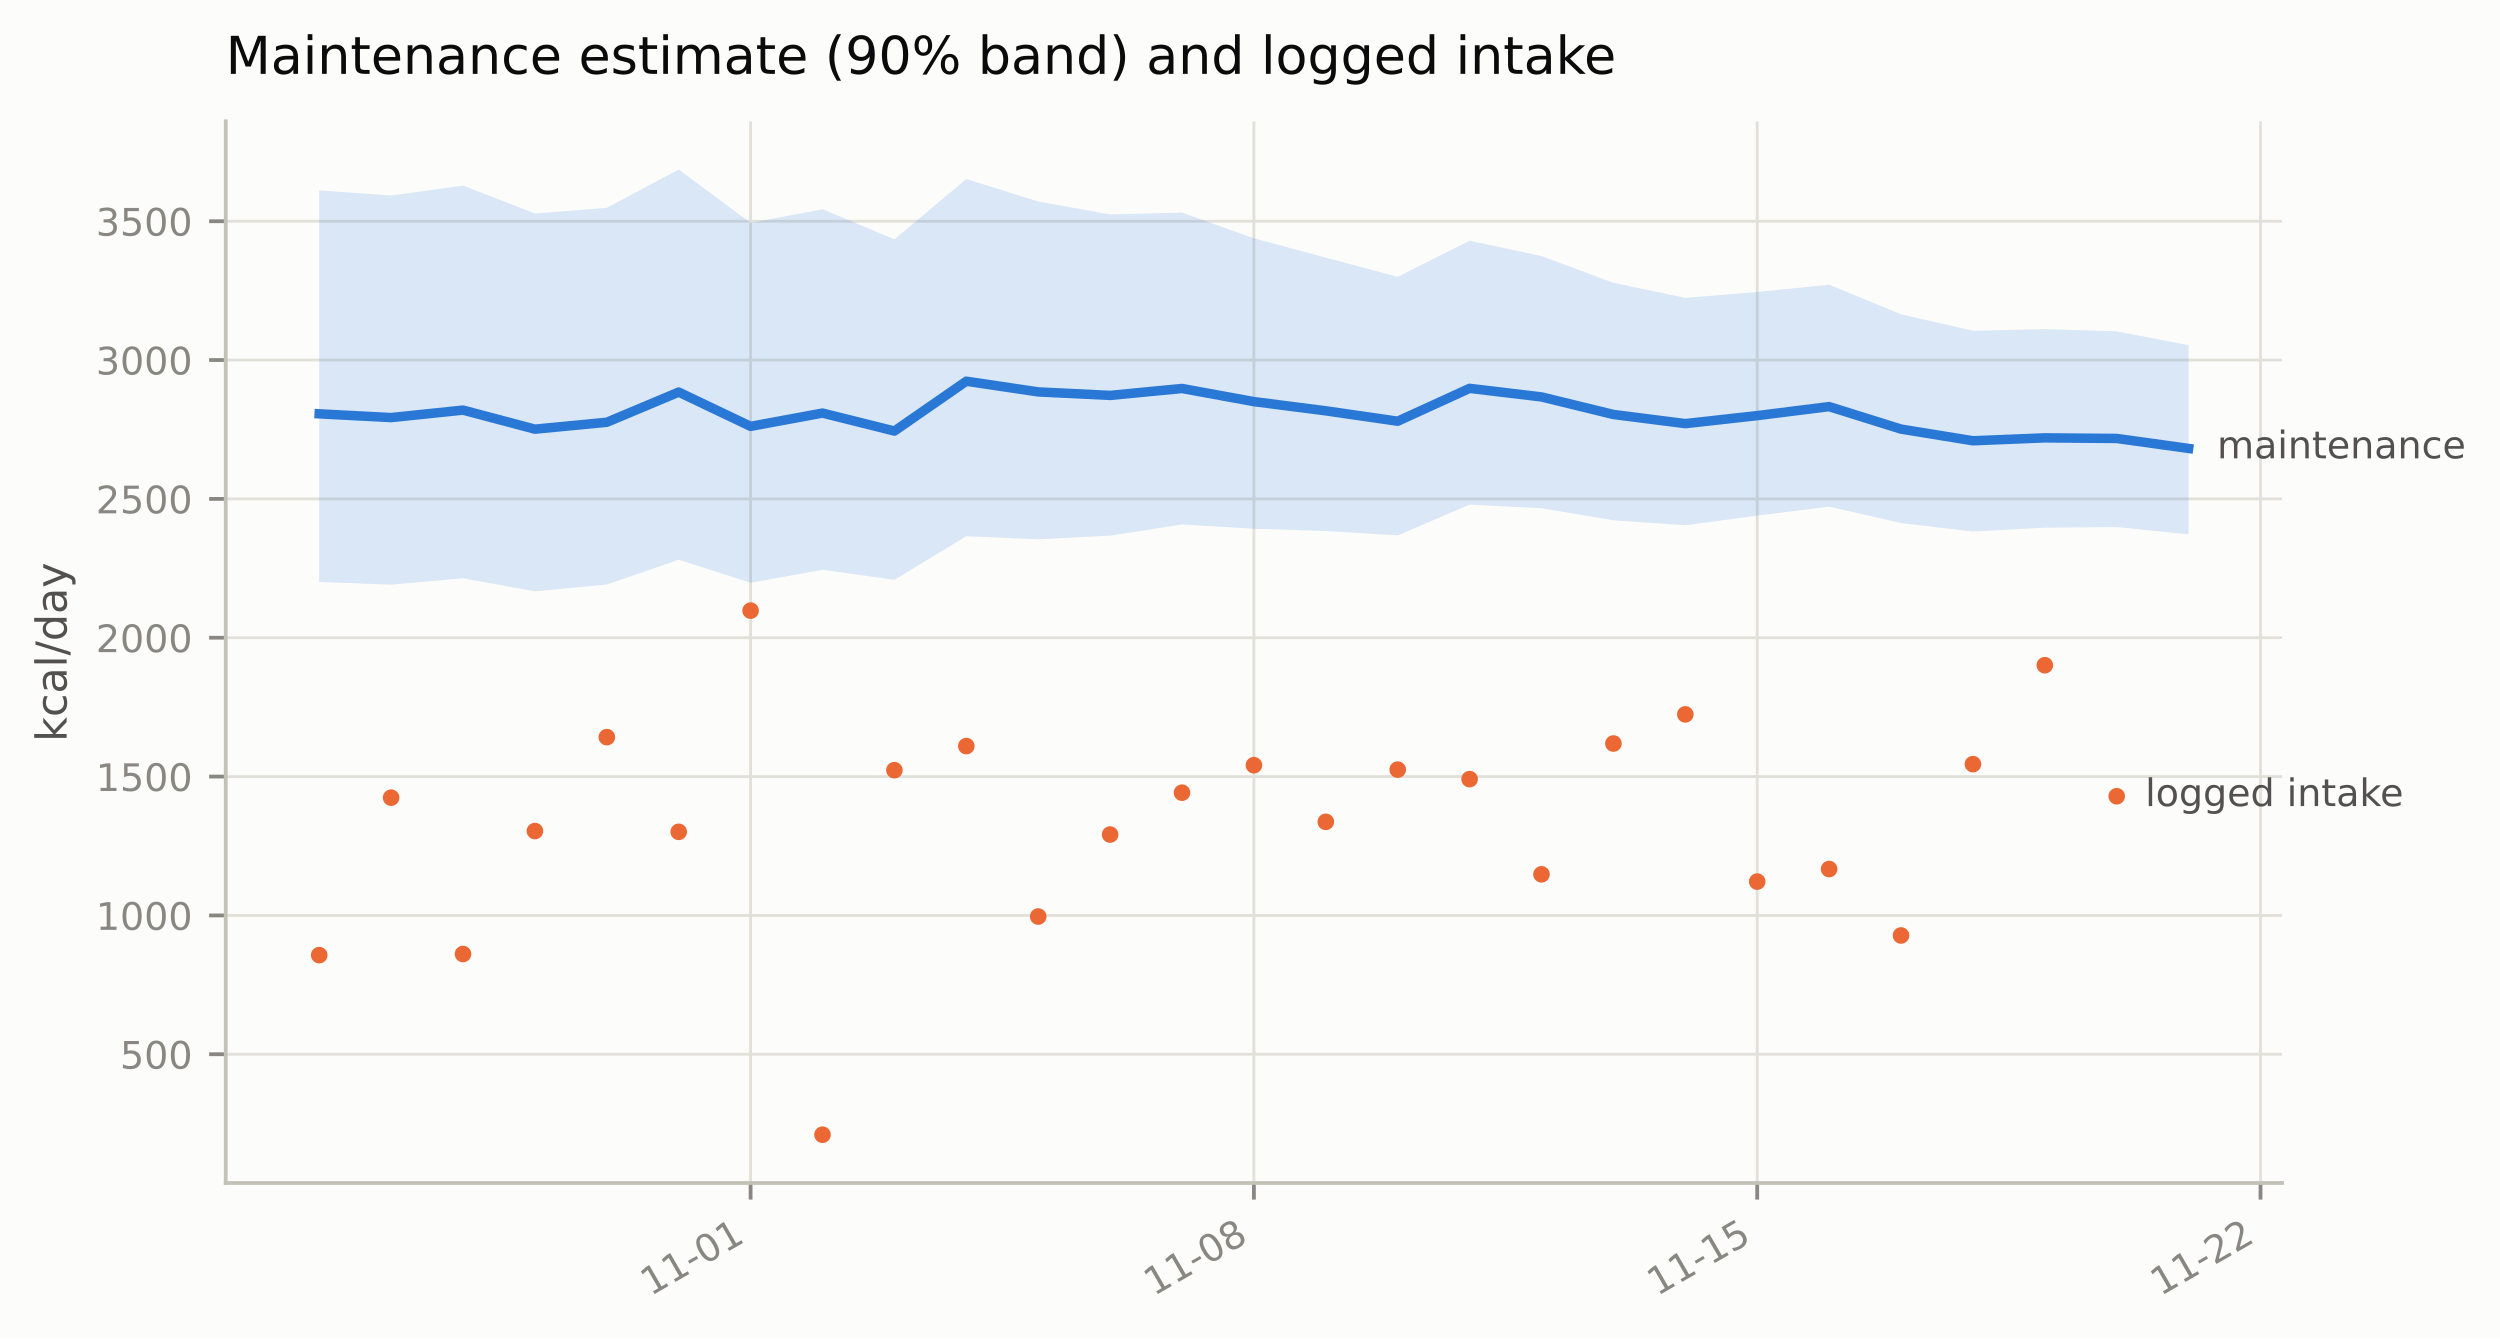
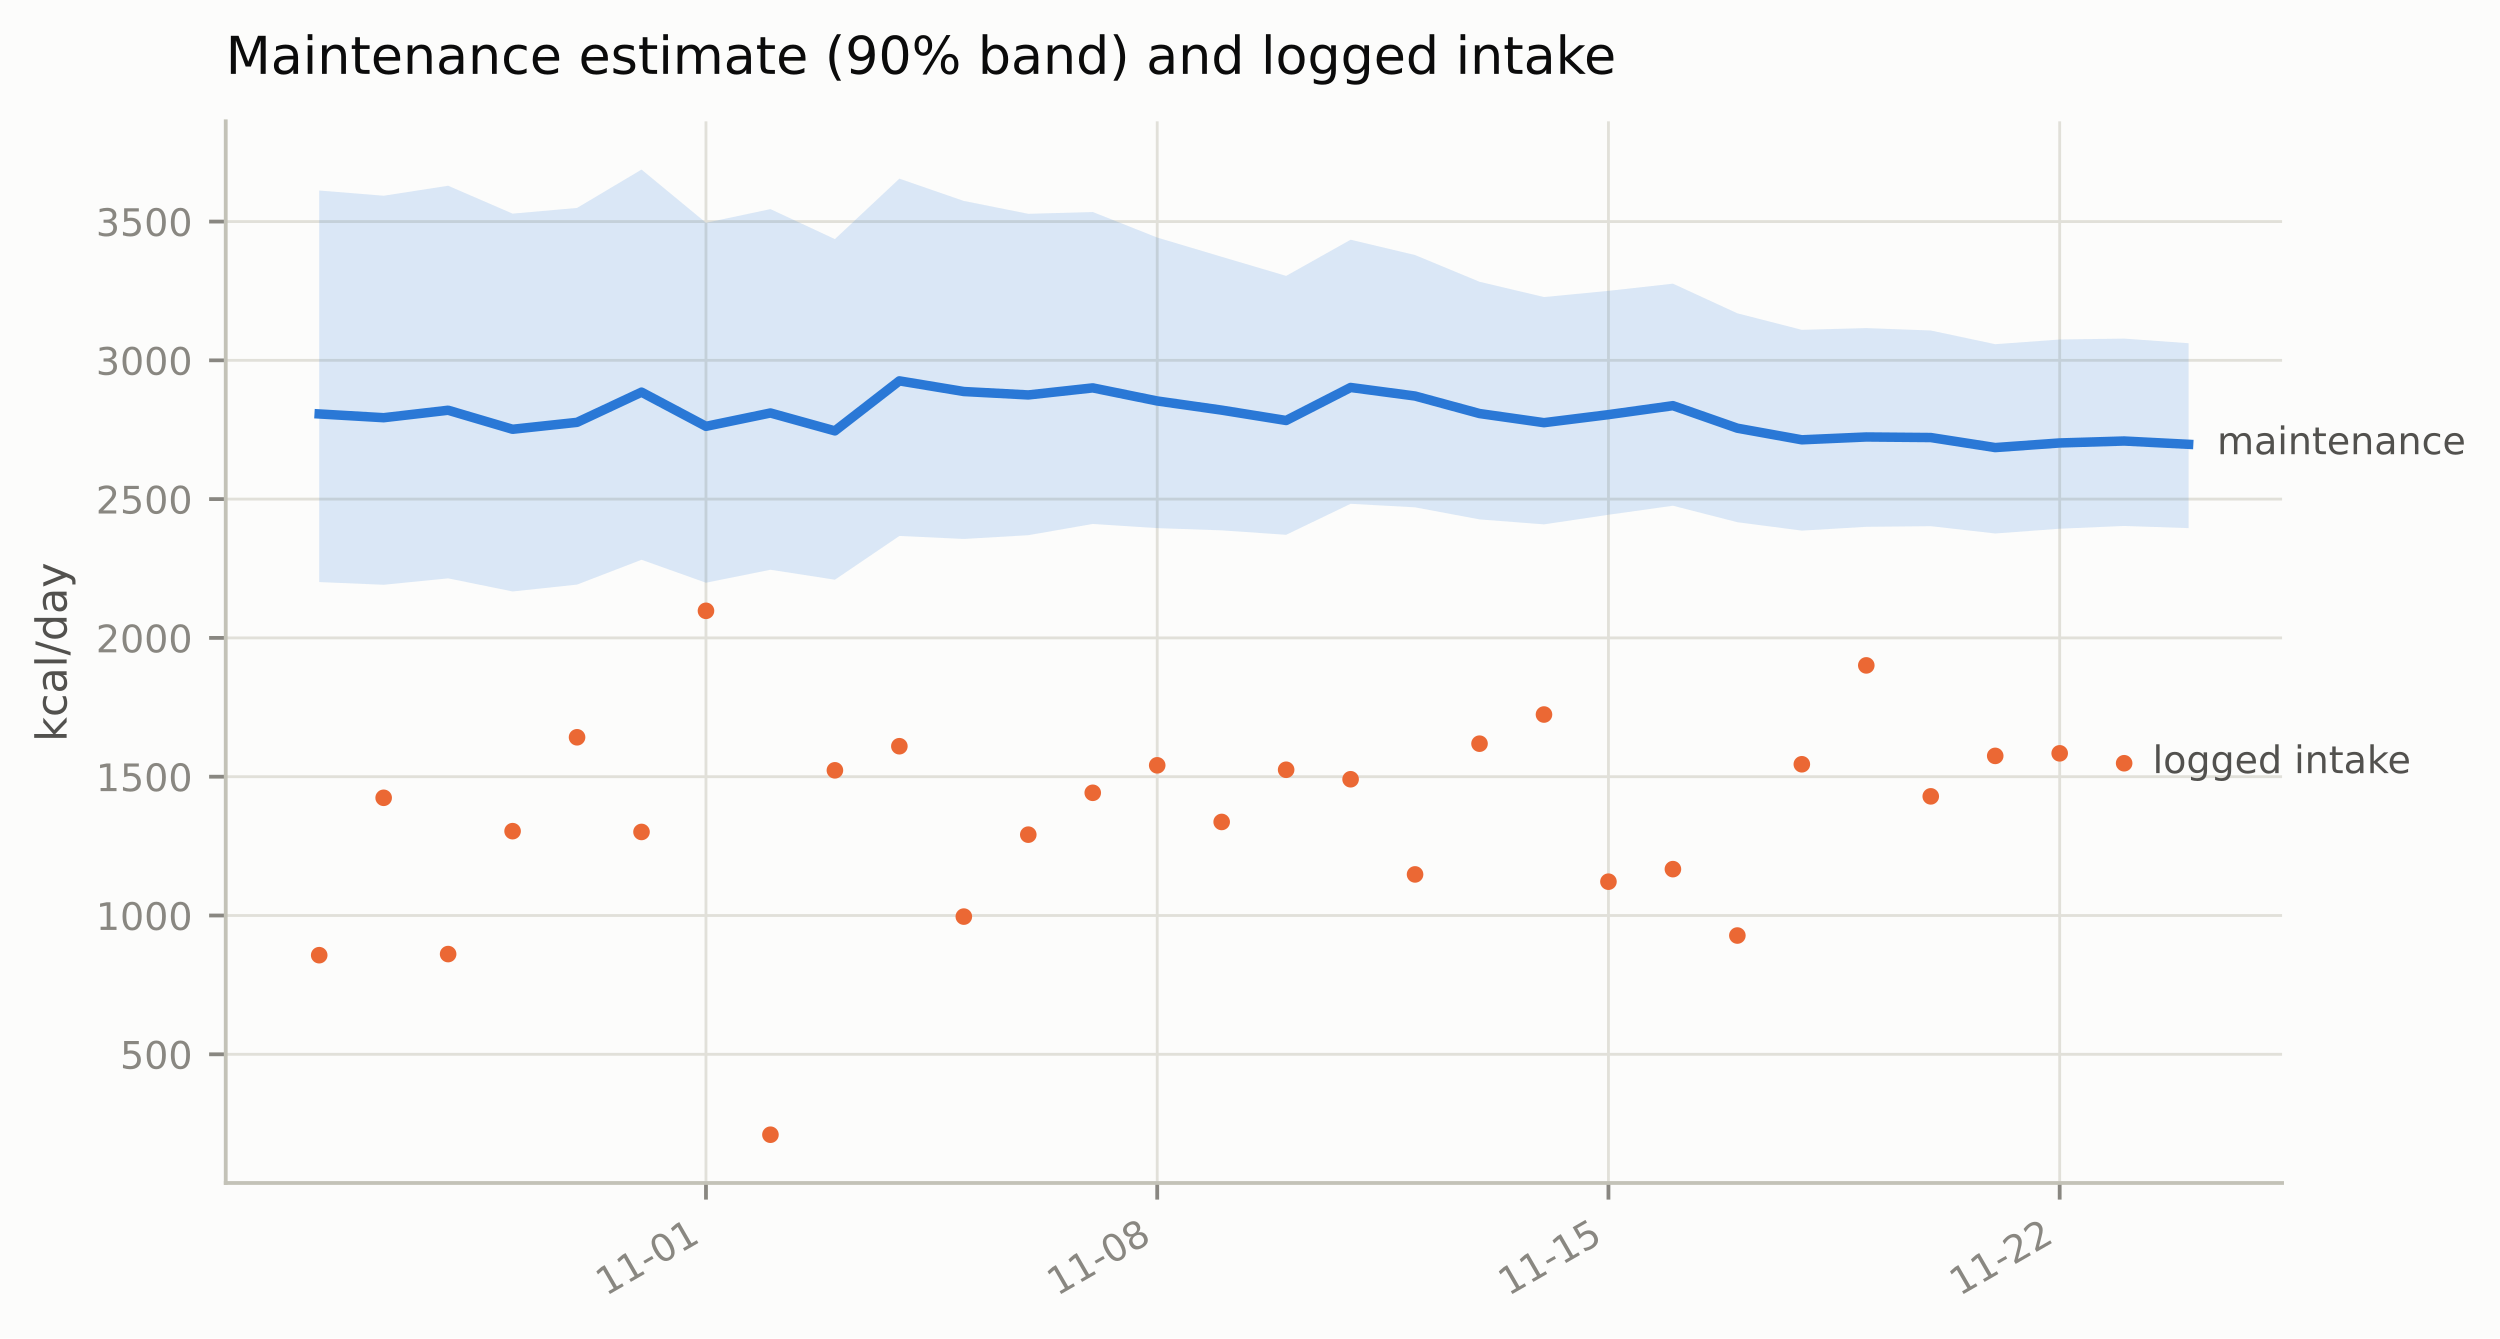
<svg xmlns="http://www.w3.org/2000/svg" xmlns:xlink="http://www.w3.org/1999/xlink" width="526.737pt" height="282pt" viewBox="0 0 526.737 282" version="1.1">
  <defs>
    <style type="text/css">*{stroke-linejoin: round; stroke-linecap: butt}</style>
  </defs>
  <g id="figure_1">
    <g id="patch_1">
      <path d="M 0 282  L 526.737 282  L 526.737 0  L 0 0  z " style="fill: #fcfcfb" />
    </g>
    <g id="axes_1">
      <g id="patch_2">
        <path d="M 47.561 249.248  L 480.821 249.248  L 480.821 25.558  L 47.561 25.558  z " style="fill: #fcfcfb" />
      </g>
      <g id="matplotlib.axis_1">
        <g id="xtick_1">
          <g id="line2d_1">
-             <path d="M 158.148 249.248  L 158.148 25.558  " clip-path="url(#pee91ed6b4f)" style="fill: none; stroke: #e1e0d9; stroke-width: 0.6; stroke-linecap: square" />
+             <path d="M 148.745 249.248  L 148.745 25.558  " clip-path="url(#p4c07f8c54a)" style="fill: none; stroke: #e1e0d9; stroke-width: 0.6; stroke-linecap: square" />
          </g>
          <g id="line2d_2">
            <defs>
-               <path id="m74c8b67365" d="M 0 0  L 0 3.5  " style="stroke: #898781; stroke-width: 0.8" />
+               <path id="ma8492ac788" d="M 0 0  L 0 3.5  " style="stroke: #898781; stroke-width: 0.8" />
            </defs>
            <g>
-               <use xlink:href="#m74c8b67365" x="158.148" y="249.248" style="fill: #898781; stroke: #898781; stroke-width: 0.8" />
+               <use xlink:href="#ma8492ac788" x="148.745" y="249.248" style="fill: #898781; stroke: #898781; stroke-width: 0.8" />
            </g>
          </g>
          <g id="text_1">
-             <g style="fill: #898781" transform="translate(137.0553 273.1351) rotate(-30) scale(0.08 -0.08)">
+             <g style="fill: #898781" transform="translate(127.6525 273.1351) rotate(-30) scale(0.08 -0.08)">
              <defs>
                <path id="DejaVuSans-14" d="M 794 531  L 1825 531  L 1825 4091  L 703 3866  L 703 4441  L 1819 4666  L 2450 4666  L 2450 531  L 3481 531  L 3481 0  L 794 0  L 794 531  z " transform="scale(0.015625)" />
                <path id="DejaVuSans-10" d="M 313 2009  L 1997 2009  L 1997 1497  L 313 1497  L 313 2009  z " transform="scale(0.015625)" />
                <path id="DejaVuSans-13" d="M 2034 4250  Q 1547 4250 1301 3770  Q 1056 3291 1056 2328  Q 1056 1369 1301 889  Q 1547 409 2034 409  Q 2525 409 2770 889  Q 3016 1369 3016 2328  Q 3016 3291 2770 3770  Q 2525 4250 2034 4250  z M 2034 4750  Q 2819 4750 3233 4129  Q 3647 3509 3647 2328  Q 3647 1150 3233 529  Q 2819 -91 2034 -91  Q 1250 -91 836 529  Q 422 1150 422 2328  Q 422 3509 836 4129  Q 1250 4750 2034 4750  z " transform="scale(0.015625)" />
              </defs>
              <use xlink:href="#DejaVuSans-14" />
              <use xlink:href="#DejaVuSans-14" transform="translate(63.625 0)" />
              <use xlink:href="#DejaVuSans-10" transform="translate(127.25 0)" />
              <use xlink:href="#DejaVuSans-13" transform="translate(163.3281 0)" />
              <use xlink:href="#DejaVuSans-14" transform="translate(226.9531 0)" />
            </g>
          </g>
        </g>
        <g id="xtick_2">
          <g id="line2d_3">
-             <path d="M 264.191 249.248  L 264.191 25.558  " clip-path="url(#pee91ed6b4f)" style="fill: none; stroke: #e1e0d9; stroke-width: 0.6; stroke-linecap: square" />
+             <path d="M 243.818 249.248  L 243.818 25.558  " clip-path="url(#p4c07f8c54a)" style="fill: none; stroke: #e1e0d9; stroke-width: 0.6; stroke-linecap: square" />
          </g>
          <g id="line2d_4">
            <g>
-               <use xlink:href="#m74c8b67365" x="264.191" y="249.248" style="fill: #898781; stroke: #898781; stroke-width: 0.8" />
+               <use xlink:href="#ma8492ac788" x="243.818" y="249.248" style="fill: #898781; stroke: #898781; stroke-width: 0.8" />
            </g>
          </g>
          <g id="text_2">
-             <g style="fill: #898781" transform="translate(243.098 273.1351) rotate(-30) scale(0.08 -0.08)">
+             <g style="fill: #898781" transform="translate(222.7253 273.1351) rotate(-30) scale(0.08 -0.08)">
              <defs>
                <path id="DejaVuSans-1b" d="M 2034 2216  Q 1584 2216 1326 1975  Q 1069 1734 1069 1313  Q 1069 891 1326 650  Q 1584 409 2034 409  Q 2484 409 2743 651  Q 3003 894 3003 1313  Q 3003 1734 2745 1975  Q 2488 2216 2034 2216  z M 1403 2484  Q 997 2584 770 2862  Q 544 3141 544 3541  Q 544 4100 942 4425  Q 1341 4750 2034 4750  Q 2731 4750 3128 4425  Q 3525 4100 3525 3541  Q 3525 3141 3298 2862  Q 3072 2584 2669 2484  Q 3125 2378 3379 2068  Q 3634 1759 3634 1313  Q 3634 634 3220 271  Q 2806 -91 2034 -91  Q 1263 -91 848 271  Q 434 634 434 1313  Q 434 1759 690 2068  Q 947 2378 1403 2484  z M 1172 3481  Q 1172 3119 1398 2916  Q 1625 2713 2034 2713  Q 2441 2713 2670 2916  Q 2900 3119 2900 3481  Q 2900 3844 2670 4047  Q 2441 4250 2034 4250  Q 1625 4250 1398 4047  Q 1172 3844 1172 3481  z " transform="scale(0.015625)" />
              </defs>
              <use xlink:href="#DejaVuSans-14" />
              <use xlink:href="#DejaVuSans-14" transform="translate(63.625 0)" />
              <use xlink:href="#DejaVuSans-10" transform="translate(127.25 0)" />
              <use xlink:href="#DejaVuSans-13" transform="translate(163.3281 0)" />
              <use xlink:href="#DejaVuSans-1b" transform="translate(226.9531 0)" />
            </g>
          </g>
        </g>
        <g id="xtick_3">
          <g id="line2d_5">
-             <path d="M 370.234 249.248  L 370.234 25.558  " clip-path="url(#pee91ed6b4f)" style="fill: none; stroke: #e1e0d9; stroke-width: 0.6; stroke-linecap: square" />
+             <path d="M 338.891 249.248  L 338.891 25.558  " clip-path="url(#p4c07f8c54a)" style="fill: none; stroke: #e1e0d9; stroke-width: 0.6; stroke-linecap: square" />
          </g>
          <g id="line2d_6">
            <g>
-               <use xlink:href="#m74c8b67365" x="370.234" y="249.248" style="fill: #898781; stroke: #898781; stroke-width: 0.8" />
+               <use xlink:href="#ma8492ac788" x="338.891" y="249.248" style="fill: #898781; stroke: #898781; stroke-width: 0.8" />
            </g>
          </g>
          <g id="text_3">
-             <g style="fill: #898781" transform="translate(349.1407 273.1351) rotate(-30) scale(0.08 -0.08)">
+             <g style="fill: #898781" transform="translate(317.7981 273.1351) rotate(-30) scale(0.08 -0.08)">
              <defs>
                <path id="DejaVuSans-18" d="M 691 4666  L 3169 4666  L 3169 4134  L 1269 4134  L 1269 2991  Q 1406 3038 1543 3061  Q 1681 3084 1819 3084  Q 2600 3084 3056 2656  Q 3513 2228 3513 1497  Q 3513 744 3044 326  Q 2575 -91 1722 -91  Q 1428 -91 1123 -41  Q 819 9 494 109  L 494 744  Q 775 591 1075 516  Q 1375 441 1709 441  Q 2250 441 2565 725  Q 2881 1009 2881 1497  Q 2881 1984 2565 2268  Q 2250 2553 1709 2553  Q 1456 2553 1204 2497  Q 953 2441 691 2322  L 691 4666  z " transform="scale(0.015625)" />
              </defs>
              <use xlink:href="#DejaVuSans-14" />
              <use xlink:href="#DejaVuSans-14" transform="translate(63.625 0)" />
              <use xlink:href="#DejaVuSans-10" transform="translate(127.25 0)" />
              <use xlink:href="#DejaVuSans-14" transform="translate(163.3281 0)" />
              <use xlink:href="#DejaVuSans-18" transform="translate(226.9531 0)" />
            </g>
          </g>
        </g>
        <g id="xtick_4">
          <g id="line2d_7">
-             <path d="M 476.276 249.248  L 476.276 25.558  " clip-path="url(#pee91ed6b4f)" style="fill: none; stroke: #e1e0d9; stroke-width: 0.6; stroke-linecap: square" />
+             <path d="M 433.964 249.248  L 433.964 25.558  " clip-path="url(#p4c07f8c54a)" style="fill: none; stroke: #e1e0d9; stroke-width: 0.6; stroke-linecap: square" />
          </g>
          <g id="line2d_8">
            <g>
-               <use xlink:href="#m74c8b67365" x="476.276" y="249.248" style="fill: #898781; stroke: #898781; stroke-width: 0.8" />
+               <use xlink:href="#ma8492ac788" x="433.964" y="249.248" style="fill: #898781; stroke: #898781; stroke-width: 0.8" />
            </g>
          </g>
          <g id="text_4">
-             <g style="fill: #898781" transform="translate(455.1834 273.1351) rotate(-30) scale(0.08 -0.08)">
+             <g style="fill: #898781" transform="translate(412.8708 273.1351) rotate(-30) scale(0.08 -0.08)">
              <defs>
                <path id="DejaVuSans-15" d="M 1228 531  L 3431 531  L 3431 0  L 469 0  L 469 531  Q 828 903 1448 1529  Q 2069 2156 2228 2338  Q 2531 2678 2651 2914  Q 2772 3150 2772 3378  Q 2772 3750 2511 3984  Q 2250 4219 1831 4219  Q 1534 4219 1204 4116  Q 875 4013 500 3803  L 500 4441  Q 881 4594 1212 4672  Q 1544 4750 1819 4750  Q 2544 4750 2975 4387  Q 3406 4025 3406 3419  Q 3406 3131 3298 2873  Q 3191 2616 2906 2266  Q 2828 2175 2409 1742  Q 1991 1309 1228 531  z " transform="scale(0.015625)" />
              </defs>
              <use xlink:href="#DejaVuSans-14" />
              <use xlink:href="#DejaVuSans-14" transform="translate(63.625 0)" />
              <use xlink:href="#DejaVuSans-10" transform="translate(127.25 0)" />
              <use xlink:href="#DejaVuSans-15" transform="translate(163.3281 0)" />
              <use xlink:href="#DejaVuSans-15" transform="translate(226.9531 0)" />
            </g>
          </g>
        </g>
      </g>
      <g id="matplotlib.axis_2">
        <g id="ytick_1">
          <g id="line2d_9">
-             <path d="M 47.561 222.126  L 480.821 222.126  " clip-path="url(#pee91ed6b4f)" style="fill: none; stroke: #e1e0d9; stroke-width: 0.6; stroke-linecap: square" />
+             <path d="M 47.561 222.132  L 480.821 222.132  " clip-path="url(#p4c07f8c54a)" style="fill: none; stroke: #e1e0d9; stroke-width: 0.6; stroke-linecap: square" />
          </g>
          <g id="line2d_10">
            <defs>
-               <path id="mbd3a9f417b" d="M 0 0  L -3.5 0  " style="stroke: #898781; stroke-width: 0.8" />
+               <path id="me7c8c2178b" d="M 0 0  L -3.5 0  " style="stroke: #898781; stroke-width: 0.8" />
            </defs>
            <g>
-               <use xlink:href="#mbd3a9f417b" x="47.561" y="222.126" style="fill: #898781; stroke: #898781; stroke-width: 0.8" />
+               <use xlink:href="#me7c8c2178b" x="47.561" y="222.132" style="fill: #898781; stroke: #898781; stroke-width: 0.8" />
            </g>
          </g>
          <g id="text_5">
-             <g style="fill: #898781" transform="translate(25.2907 225.1646) scale(0.08 -0.08)">
+             <g style="fill: #898781" transform="translate(25.2907 225.1707) scale(0.08 -0.08)">
              <use xlink:href="#DejaVuSans-18" />
              <use xlink:href="#DejaVuSans-13" transform="translate(63.625 0)" />
              <use xlink:href="#DejaVuSans-13" transform="translate(127.25 0)" />
            </g>
          </g>
        </g>
        <g id="ytick_2">
          <g id="line2d_11">
-             <path d="M 47.561 192.873  L 480.821 192.873  " clip-path="url(#pee91ed6b4f)" style="fill: none; stroke: #e1e0d9; stroke-width: 0.6; stroke-linecap: square" />
+             <path d="M 47.561 192.889  L 480.821 192.889  " clip-path="url(#p4c07f8c54a)" style="fill: none; stroke: #e1e0d9; stroke-width: 0.6; stroke-linecap: square" />
          </g>
          <g id="line2d_12">
            <g>
-               <use xlink:href="#mbd3a9f417b" x="47.561" y="192.873" style="fill: #898781; stroke: #898781; stroke-width: 0.8" />
+               <use xlink:href="#me7c8c2178b" x="47.561" y="192.889" style="fill: #898781; stroke: #898781; stroke-width: 0.8" />
            </g>
          </g>
          <g id="text_6">
-             <g style="fill: #898781" transform="translate(20.2007 195.9118) scale(0.08 -0.08)">
+             <g style="fill: #898781" transform="translate(20.2007 195.9285) scale(0.08 -0.08)">
              <use xlink:href="#DejaVuSans-14" />
              <use xlink:href="#DejaVuSans-13" transform="translate(63.625 0)" />
              <use xlink:href="#DejaVuSans-13" transform="translate(127.25 0)" />
              <use xlink:href="#DejaVuSans-13" transform="translate(190.875 0)" />
            </g>
          </g>
        </g>
        <g id="ytick_3">
          <g id="line2d_13">
-             <path d="M 47.561 163.62  L 480.821 163.62  " clip-path="url(#pee91ed6b4f)" style="fill: none; stroke: #e1e0d9; stroke-width: 0.6; stroke-linecap: square" />
+             <path d="M 47.561 163.647  L 480.821 163.647  " clip-path="url(#p4c07f8c54a)" style="fill: none; stroke: #e1e0d9; stroke-width: 0.6; stroke-linecap: square" />
          </g>
          <g id="line2d_14">
            <g>
-               <use xlink:href="#mbd3a9f417b" x="47.561" y="163.62" style="fill: #898781; stroke: #898781; stroke-width: 0.8" />
+               <use xlink:href="#me7c8c2178b" x="47.561" y="163.647" style="fill: #898781; stroke: #898781; stroke-width: 0.8" />
            </g>
          </g>
          <g id="text_7">
-             <g style="fill: #898781" transform="translate(20.2007 166.659) scale(0.08 -0.08)">
+             <g style="fill: #898781" transform="translate(20.2007 166.6863) scale(0.08 -0.08)">
              <use xlink:href="#DejaVuSans-14" />
              <use xlink:href="#DejaVuSans-18" transform="translate(63.625 0)" />
              <use xlink:href="#DejaVuSans-13" transform="translate(127.25 0)" />
              <use xlink:href="#DejaVuSans-13" transform="translate(190.875 0)" />
            </g>
          </g>
        </g>
        <g id="ytick_4">
          <g id="line2d_15">
-             <path d="M 47.561 134.367  L 480.821 134.367  " clip-path="url(#pee91ed6b4f)" style="fill: none; stroke: #e1e0d9; stroke-width: 0.6; stroke-linecap: square" />
+             <path d="M 47.561 134.405  L 480.821 134.405  " clip-path="url(#p4c07f8c54a)" style="fill: none; stroke: #e1e0d9; stroke-width: 0.6; stroke-linecap: square" />
          </g>
          <g id="line2d_16">
            <g>
-               <use xlink:href="#mbd3a9f417b" x="47.561" y="134.367" style="fill: #898781; stroke: #898781; stroke-width: 0.8" />
+               <use xlink:href="#me7c8c2178b" x="47.561" y="134.405" style="fill: #898781; stroke: #898781; stroke-width: 0.8" />
            </g>
          </g>
          <g id="text_8">
-             <g style="fill: #898781" transform="translate(20.2007 137.4062) scale(0.08 -0.08)">
+             <g style="fill: #898781" transform="translate(20.2007 137.444) scale(0.08 -0.08)">
              <use xlink:href="#DejaVuSans-15" />
              <use xlink:href="#DejaVuSans-13" transform="translate(63.625 0)" />
              <use xlink:href="#DejaVuSans-13" transform="translate(127.25 0)" />
              <use xlink:href="#DejaVuSans-13" transform="translate(190.875 0)" />
            </g>
          </g>
        </g>
        <g id="ytick_5">
          <g id="line2d_17">
-             <path d="M 47.561 105.114  L 480.821 105.114  " clip-path="url(#pee91ed6b4f)" style="fill: none; stroke: #e1e0d9; stroke-width: 0.6; stroke-linecap: square" />
+             <path d="M 47.561 105.163  L 480.821 105.163  " clip-path="url(#p4c07f8c54a)" style="fill: none; stroke: #e1e0d9; stroke-width: 0.6; stroke-linecap: square" />
          </g>
          <g id="line2d_18">
            <g>
-               <use xlink:href="#mbd3a9f417b" x="47.561" y="105.114" style="fill: #898781; stroke: #898781; stroke-width: 0.8" />
+               <use xlink:href="#me7c8c2178b" x="47.561" y="105.163" style="fill: #898781; stroke: #898781; stroke-width: 0.8" />
            </g>
          </g>
          <g id="text_9">
-             <g style="fill: #898781" transform="translate(20.2007 108.1534) scale(0.08 -0.08)">
+             <g style="fill: #898781" transform="translate(20.2007 108.2018) scale(0.08 -0.08)">
              <use xlink:href="#DejaVuSans-15" />
              <use xlink:href="#DejaVuSans-18" transform="translate(63.625 0)" />
              <use xlink:href="#DejaVuSans-13" transform="translate(127.25 0)" />
              <use xlink:href="#DejaVuSans-13" transform="translate(190.875 0)" />
            </g>
          </g>
        </g>
        <g id="ytick_6">
          <g id="line2d_19">
-             <path d="M 47.561 75.862  L 480.821 75.862  " clip-path="url(#pee91ed6b4f)" style="fill: none; stroke: #e1e0d9; stroke-width: 0.6; stroke-linecap: square" />
+             <path d="M 47.561 75.92  L 480.821 75.92  " clip-path="url(#p4c07f8c54a)" style="fill: none; stroke: #e1e0d9; stroke-width: 0.6; stroke-linecap: square" />
          </g>
          <g id="line2d_20">
            <g>
-               <use xlink:href="#mbd3a9f417b" x="47.561" y="75.862" style="fill: #898781; stroke: #898781; stroke-width: 0.8" />
+               <use xlink:href="#me7c8c2178b" x="47.561" y="75.92" style="fill: #898781; stroke: #898781; stroke-width: 0.8" />
            </g>
          </g>
          <g id="text_10">
-             <g style="fill: #898781" transform="translate(20.2007 78.90061) scale(0.08 -0.08)">
+             <g style="fill: #898781" transform="translate(20.2007 78.95954) scale(0.08 -0.08)">
              <defs>
                <path id="DejaVuSans-16" d="M 2597 2516  Q 3050 2419 3304 2112  Q 3559 1806 3559 1356  Q 3559 666 3084 287  Q 2609 -91 1734 -91  Q 1441 -91 1130 -33  Q 819 25 488 141  L 488 750  Q 750 597 1062 519  Q 1375 441 1716 441  Q 2309 441 2620 675  Q 2931 909 2931 1356  Q 2931 1769 2642 2001  Q 2353 2234 1838 2234  L 1294 2234  L 1294 2753  L 1863 2753  Q 2328 2753 2575 2939  Q 2822 3125 2822 3475  Q 2822 3834 2567 4026  Q 2313 4219 1838 4219  Q 1578 4219 1281 4162  Q 984 4106 628 3988  L 628 4550  Q 988 4650 1302 4700  Q 1616 4750 1894 4750  Q 2613 4750 3031 4423  Q 3450 4097 3450 3541  Q 3450 3153 3228 2886  Q 3006 2619 2597 2516  z " transform="scale(0.015625)" />
              </defs>
              <use xlink:href="#DejaVuSans-16" />
              <use xlink:href="#DejaVuSans-13" transform="translate(63.625 0)" />
              <use xlink:href="#DejaVuSans-13" transform="translate(127.25 0)" />
              <use xlink:href="#DejaVuSans-13" transform="translate(190.875 0)" />
            </g>
          </g>
        </g>
        <g id="ytick_7">
          <g id="line2d_21">
-             <path d="M 47.561 46.609  L 480.821 46.609  " clip-path="url(#pee91ed6b4f)" style="fill: none; stroke: #e1e0d9; stroke-width: 0.6; stroke-linecap: square" />
+             <path d="M 47.561 46.678  L 480.821 46.678  " clip-path="url(#p4c07f8c54a)" style="fill: none; stroke: #e1e0d9; stroke-width: 0.6; stroke-linecap: square" />
          </g>
          <g id="line2d_22">
            <g>
-               <use xlink:href="#mbd3a9f417b" x="47.561" y="46.609" style="fill: #898781; stroke: #898781; stroke-width: 0.8" />
+               <use xlink:href="#me7c8c2178b" x="47.561" y="46.678" style="fill: #898781; stroke: #898781; stroke-width: 0.8" />
            </g>
          </g>
          <g id="text_11">
-             <g style="fill: #898781" transform="translate(20.2007 49.64781) scale(0.08 -0.08)">
+             <g style="fill: #898781" transform="translate(20.2007 49.71731) scale(0.08 -0.08)">
              <use xlink:href="#DejaVuSans-16" />
              <use xlink:href="#DejaVuSans-18" transform="translate(63.625 0)" />
              <use xlink:href="#DejaVuSans-13" transform="translate(127.25 0)" />
              <use xlink:href="#DejaVuSans-13" transform="translate(190.875 0)" />
            </g>
          </g>
        </g>
        <g id="text_12">
          <g style="fill: #52514e" transform="translate(14.03859 156.285) rotate(-90) scale(0.09 -0.09)">
            <defs>
              <path id="DejaVuSans-4e" d="M 581 4863  L 1159 4863  L 1159 1991  L 2875 3500  L 3609 3500  L 1753 1863  L 3688 0  L 2938 0  L 1159 1709  L 1159 0  L 581 0  L 581 4863  z " transform="scale(0.015625)" />
              <path id="DejaVuSans-46" d="M 3122 3366  L 3122 2828  Q 2878 2963 2633 3030  Q 2388 3097 2138 3097  Q 1578 3097 1268 2742  Q 959 2388 959 1747  Q 959 1106 1268 751  Q 1578 397 2138 397  Q 2388 397 2633 464  Q 2878 531 3122 666  L 3122 134  Q 2881 22 2623 -34  Q 2366 -91 2075 -91  Q 1284 -91 818 406  Q 353 903 353 1747  Q 353 2603 823 3093  Q 1294 3584 2113 3584  Q 2378 3584 2631 3529  Q 2884 3475 3122 3366  z " transform="scale(0.015625)" />
              <path id="DejaVuSans-44" d="M 2194 1759  Q 1497 1759 1228 1600  Q 959 1441 959 1056  Q 959 750 1161 570  Q 1363 391 1709 391  Q 2188 391 2477 730  Q 2766 1069 2766 1631  L 2766 1759  L 2194 1759  z M 3341 1997  L 3341 0  L 2766 0  L 2766 531  Q 2569 213 2275 61  Q 1981 -91 1556 -91  Q 1019 -91 701 211  Q 384 513 384 1019  Q 384 1609 779 1909  Q 1175 2209 1959 2209  L 2766 2209  L 2766 2266  Q 2766 2663 2505 2880  Q 2244 3097 1772 3097  Q 1472 3097 1187 3025  Q 903 2953 641 2809  L 641 3341  Q 956 3463 1253 3523  Q 1550 3584 1831 3584  Q 2591 3584 2966 3190  Q 3341 2797 3341 1997  z " transform="scale(0.015625)" />
              <path id="DejaVuSans-4f" d="M 603 4863  L 1178 4863  L 1178 0  L 603 0  L 603 4863  z " transform="scale(0.015625)" />
              <path id="DejaVuSans-12" d="M 1625 4666  L 2156 4666  L 531 -594  L 0 -594  L 1625 4666  z " transform="scale(0.015625)" />
              <path id="DejaVuSans-47" d="M 2906 2969  L 2906 4863  L 3481 4863  L 3481 0  L 2906 0  L 2906 525  Q 2725 213 2448 61  Q 2172 -91 1784 -91  Q 1150 -91 751 415  Q 353 922 353 1747  Q 353 2572 751 3078  Q 1150 3584 1784 3584  Q 2172 3584 2448 3432  Q 2725 3281 2906 2969  z M 947 1747  Q 947 1113 1208 752  Q 1469 391 1925 391  Q 2381 391 2643 752  Q 2906 1113 2906 1747  Q 2906 2381 2643 2742  Q 2381 3103 1925 3103  Q 1469 3103 1208 2742  Q 947 2381 947 1747  z " transform="scale(0.015625)" />
              <path id="DejaVuSans-5c" d="M 2059 -325  Q 1816 -950 1584 -1140  Q 1353 -1331 966 -1331  L 506 -1331  L 506 -850  L 844 -850  Q 1081 -850 1212 -737  Q 1344 -625 1503 -206  L 1606 56  L 191 3500  L 800 3500  L 1894 763  L 2988 3500  L 3597 3500  L 2059 -325  z " transform="scale(0.015625)" />
            </defs>
            <use xlink:href="#DejaVuSans-4e" />
            <use xlink:href="#DejaVuSans-46" transform="translate(57.90625 0)" />
            <use xlink:href="#DejaVuSans-44" transform="translate(112.8906 0)" />
            <use xlink:href="#DejaVuSans-4f" transform="translate(174.1719 0)" />
            <use xlink:href="#DejaVuSans-12" transform="translate(201.9531 0)" />
            <use xlink:href="#DejaVuSans-47" transform="translate(235.6406 0)" />
            <use xlink:href="#DejaVuSans-44" transform="translate(299.125 0)" />
            <use xlink:href="#DejaVuSans-5c" transform="translate(360.4062 0)" />
          </g>
        </g>
      </g>
      <g id="FillBetweenPolyCollection_1">
        <defs>
-           <path id="m9b811f7960" d="M 67.254 -241.882  L 67.254 -159.381  L 82.403 -158.815  L 97.552 -160.165  L 112.701 -157.402  L 127.85 -158.843  L 142.999 -164.069  L 158.148 -159.215  L 173.297 -161.946  L 188.446 -159.834  L 203.595 -169.027  L 218.744 -168.369  L 233.893 -169.143  L 249.042 -171.492  L 264.191 -170.594  L 279.34 -170.124  L 294.489 -169.195  L 309.638 -175.686  L 324.787 -174.918  L 339.936 -172.378  L 355.085 -171.326  L 370.234 -173.366  L 385.382 -175.259  L 400.531 -171.791  L 415.68 -170.013  L 430.829 -170.82  L 445.978 -170.95  L 461.127 -169.416  L 461.127 -209.284  L 461.127 -209.284  L 445.978 -212.185  L 430.829 -212.658  L 415.68 -212.311  L 400.531 -215.779  L 385.382 -222.022  L 370.234 -220.482  L 355.085 -219.236  L 339.936 -222.41  L 324.787 -228.043  L 309.638 -231.283  L 294.489 -223.669  L 279.34 -227.717  L 264.191 -231.783  L 249.042 -237.206  L 233.893 -236.822  L 218.744 -239.538  L 203.595 -244.275  L 188.446 -231.574  L 173.297 -237.913  L 158.148 -235.045  L 142.999 -246.274  L 127.85 -238.21  L 112.701 -237.017  L 97.552 -242.9  L 82.403 -240.8  L 67.254 -241.882  z " />
+           <path id="m4e524c5c05" d="M 67.254 -241.858  L 67.254 -159.361  L 80.836 -158.79  L 94.418 -160.143  L 108 -157.381  L 121.582 -158.831  L 135.163 -164.059  L 148.745 -159.221  L 162.327 -161.957  L 175.909 -159.857  L 189.491 -169.075  L 203.073 -168.444  L 216.654 -169.237  L 230.236 -171.607  L 243.818 -170.725  L 257.4 -170.257  L 270.982 -169.319  L 284.564 -175.853  L 298.145 -175.104  L 311.727 -172.565  L 325.309 -171.517  L 338.891 -173.542  L 352.473 -175.445  L 366.054 -171.972  L 379.636 -170.2  L 393.218 -171.003  L 406.8 -171.136  L 420.382 -169.594  L 433.964 -170.602  L 447.545 -171.182  L 461.127 -170.727  L 461.127 -209.683  L 461.127 -209.683  L 447.545 -210.659  L 433.964 -210.471  L 420.382 -209.48  L 406.8 -212.367  L 393.218 -212.875  L 379.636 -212.505  L 366.054 -215.986  L 352.473 -222.236  L 338.891 -220.722  L 325.309 -219.414  L 311.727 -222.633  L 298.145 -228.262  L 284.564 -231.492  L 270.982 -223.87  L 257.4 -227.893  L 243.818 -231.951  L 230.236 -237.333  L 216.654 -236.95  L 203.073 -239.658  L 189.491 -244.36  L 175.909 -231.62  L 162.327 -237.942  L 148.745 -235.065  L 135.163 -246.274  L 121.582 -238.193  L 108 -236.99  L 94.418 -242.866  L 80.836 -240.761  L 67.254 -241.858  z " />
        </defs>
-         <g clip-path="url(#pee91ed6b4f)">
-           <use xlink:href="#m9b811f7960" x="0" y="282" style="fill: #2a78d6; fill-opacity: 0.16" />
+         <g clip-path="url(#p4c07f8c54a)">
+           <use xlink:href="#m4e524c5c05" x="0" y="282" style="fill: #2a78d6; fill-opacity: 0.16" />
        </g>
      </g>
      <g id="line2d_23">
        <defs>
-           <path id="m081ef73a25" d="M 0 1.75  C 0.464 1.75 0.909 1.566 1.237 1.237  C 1.566 0.909 1.75 0.464 1.75 0  C 1.75 -0.464 1.566 -0.909 1.237 -1.237  C 0.909 -1.566 0.464 -1.75 0 -1.75  C -0.464 -1.75 -0.909 -1.566 -1.237 -1.237  C -1.566 -0.909 -1.75 -0.464 -1.75 0  C -1.75 0.464 -1.566 0.909 -1.237 1.237  C -0.909 1.566 -0.464 1.75 0 1.75  z " />
+           <path id="md6da5b9eeb" d="M 0 1.75  C 0.464 1.75 0.909 1.566 1.237 1.237  C 1.566 0.909 1.75 0.464 1.75 0  C 1.75 -0.464 1.566 -0.909 1.237 -1.237  C 0.909 -1.566 0.464 -1.75 0 -1.75  C -0.464 -1.75 -0.909 -1.566 -1.237 -1.237  C -1.566 -0.909 -1.75 -0.464 -1.75 0  C -1.75 0.464 -1.566 0.909 -1.237 1.237  C -0.909 1.566 -0.464 1.75 0 1.75  z " />
        </defs>
-         <g clip-path="url(#pee91ed6b4f)">
-           <use xlink:href="#m081ef73a25" x="67.254" y="201.239" style="fill: #eb6834" />
-           <use xlink:href="#m081ef73a25" x="82.403" y="168.066" style="fill: #eb6834" />
-           <use xlink:href="#m081ef73a25" x="97.552" y="201.005" style="fill: #eb6834" />
-           <use xlink:href="#m081ef73a25" x="112.701" y="175.099" style="fill: #eb6834" />
-           <use xlink:href="#m081ef73a25" x="127.85" y="155.312" style="fill: #eb6834" />
-           <use xlink:href="#m081ef73a25" x="142.999" y="175.263" style="fill: #eb6834" />
-           <use xlink:href="#m081ef73a25" x="158.148" y="128.657" style="fill: #eb6834" />
-           <use xlink:href="#m081ef73a25" x="173.297" y="239.08" style="fill: #eb6834" />
-           <use xlink:href="#m081ef73a25" x="188.446" y="162.274" style="fill: #eb6834" />
-           <use xlink:href="#m081ef73a25" x="203.595" y="157.196" style="fill: #eb6834" />
-           <use xlink:href="#m081ef73a25" x="218.744" y="193.107" style="fill: #eb6834" />
-           <use xlink:href="#m081ef73a25" x="233.893" y="175.836" style="fill: #eb6834" />
-           <use xlink:href="#m081ef73a25" x="249.042" y="167.013" style="fill: #eb6834" />
-           <use xlink:href="#m081ef73a25" x="264.191" y="161.221" style="fill: #eb6834" />
-           <use xlink:href="#m081ef73a25" x="279.34" y="173.156" style="fill: #eb6834" />
-           <use xlink:href="#m081ef73a25" x="294.489" y="162.157" style="fill: #eb6834" />
-           <use xlink:href="#m081ef73a25" x="309.638" y="164.158" style="fill: #eb6834" />
-           <use xlink:href="#m081ef73a25" x="324.787" y="184.214" style="fill: #eb6834" />
-           <use xlink:href="#m081ef73a25" x="339.936" y="156.658" style="fill: #eb6834" />
-           <use xlink:href="#m081ef73a25" x="355.085" y="150.515" style="fill: #eb6834" />
-           <use xlink:href="#m081ef73a25" x="370.234" y="185.747" style="fill: #eb6834" />
-           <use xlink:href="#m081ef73a25" x="385.382" y="183.102" style="fill: #eb6834" />
-           <use xlink:href="#m081ef73a25" x="400.531" y="197.097" style="fill: #eb6834" />
-           <use xlink:href="#m081ef73a25" x="415.68" y="160.999" style="fill: #eb6834" />
-           <use xlink:href="#m081ef73a25" x="430.829" y="140.159" style="fill: #eb6834" />
-           <use xlink:href="#m081ef73a25" x="445.978" y="167.762" style="fill: #eb6834" />
+         <g clip-path="url(#p4c07f8c54a)">
+           <use xlink:href="#md6da5b9eeb" x="67.254" y="201.253" style="fill: #eb6834" />
+           <use xlink:href="#md6da5b9eeb" x="80.836" y="168.092" style="fill: #eb6834" />
+           <use xlink:href="#md6da5b9eeb" x="94.418" y="201.019" style="fill: #eb6834" />
+           <use xlink:href="#md6da5b9eeb" x="108" y="175.122" style="fill: #eb6834" />
+           <use xlink:href="#md6da5b9eeb" x="121.582" y="155.342" style="fill: #eb6834" />
+           <use xlink:href="#md6da5b9eeb" x="135.163" y="175.286" style="fill: #eb6834" />
+           <use xlink:href="#md6da5b9eeb" x="148.745" y="128.697" style="fill: #eb6834" />
+           <use xlink:href="#md6da5b9eeb" x="162.327" y="239.08" style="fill: #eb6834" />
+           <use xlink:href="#md6da5b9eeb" x="175.909" y="162.302" style="fill: #eb6834" />
+           <use xlink:href="#md6da5b9eeb" x="189.491" y="157.226" style="fill: #eb6834" />
+           <use xlink:href="#md6da5b9eeb" x="203.073" y="193.123" style="fill: #eb6834" />
+           <use xlink:href="#md6da5b9eeb" x="216.654" y="175.859" style="fill: #eb6834" />
+           <use xlink:href="#md6da5b9eeb" x="230.236" y="167.039" style="fill: #eb6834" />
+           <use xlink:href="#md6da5b9eeb" x="243.818" y="161.249" style="fill: #eb6834" />
+           <use xlink:href="#md6da5b9eeb" x="257.4" y="173.18" style="fill: #eb6834" />
+           <use xlink:href="#md6da5b9eeb" x="270.982" y="162.185" style="fill: #eb6834" />
+           <use xlink:href="#md6da5b9eeb" x="284.564" y="164.185" style="fill: #eb6834" />
+           <use xlink:href="#md6da5b9eeb" x="298.145" y="184.234" style="fill: #eb6834" />
+           <use xlink:href="#md6da5b9eeb" x="311.727" y="156.688" style="fill: #eb6834" />
+           <use xlink:href="#md6da5b9eeb" x="325.309" y="150.547" style="fill: #eb6834" />
+           <use xlink:href="#md6da5b9eeb" x="338.891" y="185.766" style="fill: #eb6834" />
+           <use xlink:href="#md6da5b9eeb" x="352.473" y="183.123" style="fill: #eb6834" />
+           <use xlink:href="#md6da5b9eeb" x="366.054" y="197.112" style="fill: #eb6834" />
+           <use xlink:href="#md6da5b9eeb" x="379.636" y="161.027" style="fill: #eb6834" />
+           <use xlink:href="#md6da5b9eeb" x="393.218" y="140.195" style="fill: #eb6834" />
+           <use xlink:href="#md6da5b9eeb" x="406.8" y="167.788" style="fill: #eb6834" />
+           <use xlink:href="#md6da5b9eeb" x="420.382" y="159.261" style="fill: #eb6834" />
+           <use xlink:href="#md6da5b9eeb" x="433.964" y="158.723" style="fill: #eb6834" />
+           <use xlink:href="#md6da5b9eeb" x="447.545" y="160.812" style="fill: #eb6834" />
        </g>
      </g>
      <g id="patch_3">
        <path d="M 47.561 249.248  L 47.561 25.558  " style="fill: none; stroke: #c3c2b7; stroke-width: 0.8; stroke-linejoin: miter; stroke-linecap: square" />
      </g>
      <g id="patch_4">
        <path d="M 47.561 249.248  L 480.821 249.248  " style="fill: none; stroke: #c3c2b7; stroke-width: 0.8; stroke-linejoin: miter; stroke-linecap: square" />
      </g>
      <g id="line2d_24">
-         <path d="M 67.254 87.191  L 82.403 87.982  L 97.552 86.407  L 112.701 90.422  L 127.85 88.97  L 142.999 82.613  L 158.148 89.833  L 173.297 87.032  L 188.446 90.817  L 203.595 80.323  L 218.744 82.574  L 233.893 83.309  L 249.042 81.851  L 264.191 84.62  L 279.34 86.559  L 294.489 88.749  L 309.638 81.824  L 324.787 83.633  L 339.936 87.33  L 355.085 89.256  L 370.234 87.568  L 385.382 85.671  L 400.531 90.405  L 415.68 92.869  L 430.829 92.255  L 445.978 92.38  L 461.127 94.486  " clip-path="url(#pee91ed6b4f)" style="fill: none; stroke: #2a78d6; stroke-width: 2; stroke-linecap: square" />
+         <path d="M 67.254 87.216  L 80.836 88.009  L 94.418 86.435  L 108 90.445  L 121.582 88.985  L 135.163 82.624  L 148.745 89.827  L 162.327 87.014  L 175.909 90.782  L 189.491 80.248  L 203.073 82.493  L 216.654 83.213  L 230.236 81.726  L 243.818 84.483  L 257.4 86.413  L 270.982 88.594  L 284.564 81.639  L 298.145 83.44  L 311.727 87.131  L 325.309 89.057  L 338.891 87.362  L 352.473 85.472  L 366.054 90.219  L 379.636 92.666  L 393.218 92.069  L 406.8 92.187  L 420.382 94.301  L 433.964 93.329  L 447.545 92.919  L 461.127 93.617  " clip-path="url(#p4c07f8c54a)" style="fill: none; stroke: #2a78d6; stroke-width: 2; stroke-linecap: square" />
      </g>
      <g id="text_13">
-         <g style="fill: #52514e" transform="translate(451.9783 169.8406) scale(0.08 -0.08)">
+         <g style="fill: #52514e" transform="translate(453.5454 162.8903) scale(0.08 -0.08)">
          <defs>
            <path id="DejaVuSans-52" d="M 1959 3097  Q 1497 3097 1228 2736  Q 959 2375 959 1747  Q 959 1119 1226 758  Q 1494 397 1959 397  Q 2419 397 2687 759  Q 2956 1122 2956 1747  Q 2956 2369 2687 2733  Q 2419 3097 1959 3097  z M 1959 3584  Q 2709 3584 3137 3096  Q 3566 2609 3566 1747  Q 3566 888 3137 398  Q 2709 -91 1959 -91  Q 1206 -91 779 398  Q 353 888 353 1747  Q 353 2609 779 3096  Q 1206 3584 1959 3584  z " transform="scale(0.015625)" />
            <path id="DejaVuSans-4a" d="M 2906 1791  Q 2906 2416 2648 2759  Q 2391 3103 1925 3103  Q 1463 3103 1205 2759  Q 947 2416 947 1791  Q 947 1169 1205 825  Q 1463 481 1925 481  Q 2391 481 2648 825  Q 2906 1169 2906 1791  z M 3481 434  Q 3481 -459 3084 -895  Q 2688 -1331 1869 -1331  Q 1566 -1331 1297 -1286  Q 1028 -1241 775 -1147  L 775 -588  Q 1028 -725 1275 -790  Q 1522 -856 1778 -856  Q 2344 -856 2625 -561  Q 2906 -266 2906 331  L 2906 616  Q 2728 306 2450 153  Q 2172 0 1784 0  Q 1141 0 747 490  Q 353 981 353 1791  Q 353 2603 747 3093  Q 1141 3584 1784 3584  Q 2172 3584 2450 3431  Q 2728 3278 2906 2969  L 2906 3500  L 3481 3500  L 3481 434  z " transform="scale(0.015625)" />
            <path id="DejaVuSans-48" d="M 3597 1894  L 3597 1613  L 953 1613  Q 991 1019 1311 708  Q 1631 397 2203 397  Q 2534 397 2845 478  Q 3156 559 3463 722  L 3463 178  Q 3153 47 2828 -22  Q 2503 -91 2169 -91  Q 1331 -91 842 396  Q 353 884 353 1716  Q 353 2575 817 3079  Q 1281 3584 2069 3584  Q 2775 3584 3186 3129  Q 3597 2675 3597 1894  z M 3022 2063  Q 3016 2534 2758 2815  Q 2500 3097 2075 3097  Q 1594 3097 1305 2825  Q 1016 2553 972 2059  L 3022 2063  z " transform="scale(0.015625)" />
            <path id="DejaVuSans-3" transform="scale(0.015625)" />
            <path id="DejaVuSans-4c" d="M 603 3500  L 1178 3500  L 1178 0  L 603 0  L 603 3500  z M 603 4863  L 1178 4863  L 1178 4134  L 603 4134  L 603 4863  z " transform="scale(0.015625)" />
            <path id="DejaVuSans-51" d="M 3513 2113  L 3513 0  L 2938 0  L 2938 2094  Q 2938 2591 2744 2837  Q 2550 3084 2163 3084  Q 1697 3084 1428 2787  Q 1159 2491 1159 1978  L 1159 0  L 581 0  L 581 3500  L 1159 3500  L 1159 2956  Q 1366 3272 1645 3428  Q 1925 3584 2291 3584  Q 2894 3584 3203 3211  Q 3513 2838 3513 2113  z " transform="scale(0.015625)" />
            <path id="DejaVuSans-57" d="M 1172 4494  L 1172 3500  L 2356 3500  L 2356 3053  L 1172 3053  L 1172 1153  Q 1172 725 1289 603  Q 1406 481 1766 481  L 2356 481  L 2356 0  L 1766 0  Q 1100 0 847 248  Q 594 497 594 1153  L 594 3053  L 172 3053  L 172 3500  L 594 3500  L 594 4494  L 1172 4494  z " transform="scale(0.015625)" />
          </defs>
          <use xlink:href="#DejaVuSans-4f" />
          <use xlink:href="#DejaVuSans-52" transform="translate(27.78125 0)" />
          <use xlink:href="#DejaVuSans-4a" transform="translate(88.96875 0)" />
          <use xlink:href="#DejaVuSans-4a" transform="translate(152.4531 0)" />
          <use xlink:href="#DejaVuSans-48" transform="translate(215.9375 0)" />
          <use xlink:href="#DejaVuSans-47" transform="translate(277.4688 0)" />
          <use xlink:href="#DejaVuSans-3" transform="translate(340.9531 0)" />
          <use xlink:href="#DejaVuSans-4c" transform="translate(372.7344 0)" />
          <use xlink:href="#DejaVuSans-51" transform="translate(400.5156 0)" />
          <use xlink:href="#DejaVuSans-57" transform="translate(463.8906 0)" />
          <use xlink:href="#DejaVuSans-44" transform="translate(503.0938 0)" />
          <use xlink:href="#DejaVuSans-4e" transform="translate(564.375 0)" />
          <use xlink:href="#DejaVuSans-48" transform="translate(618.7188 0)" />
        </g>
      </g>
      <g id="text_14">
-         <g style="fill: #52514e" transform="translate(467.1273 96.56431) scale(0.08 -0.08)">
+         <g style="fill: #52514e" transform="translate(467.1273 95.69528) scale(0.08 -0.08)">
          <defs>
            <path id="DejaVuSans-50" d="M 3328 2828  Q 3544 3216 3844 3400  Q 4144 3584 4550 3584  Q 5097 3584 5394 3201  Q 5691 2819 5691 2113  L 5691 0  L 5113 0  L 5113 2094  Q 5113 2597 4934 2840  Q 4756 3084 4391 3084  Q 3944 3084 3684 2787  Q 3425 2491 3425 1978  L 3425 0  L 2847 0  L 2847 2094  Q 2847 2600 2669 2842  Q 2491 3084 2119 3084  Q 1678 3084 1418 2786  Q 1159 2488 1159 1978  L 1159 0  L 581 0  L 581 3500  L 1159 3500  L 1159 2956  Q 1356 3278 1631 3431  Q 1906 3584 2284 3584  Q 2666 3584 2933 3390  Q 3200 3197 3328 2828  z " transform="scale(0.015625)" />
          </defs>
          <use xlink:href="#DejaVuSans-50" />
          <use xlink:href="#DejaVuSans-44" transform="translate(97.40625 0)" />
          <use xlink:href="#DejaVuSans-4c" transform="translate(158.6875 0)" />
          <use xlink:href="#DejaVuSans-51" transform="translate(186.4688 0)" />
          <use xlink:href="#DejaVuSans-57" transform="translate(249.8438 0)" />
          <use xlink:href="#DejaVuSans-48" transform="translate(289.0469 0)" />
          <use xlink:href="#DejaVuSans-51" transform="translate(350.5781 0)" />
          <use xlink:href="#DejaVuSans-44" transform="translate(413.9531 0)" />
          <use xlink:href="#DejaVuSans-51" transform="translate(475.2344 0)" />
          <use xlink:href="#DejaVuSans-46" transform="translate(538.6094 0)" />
          <use xlink:href="#DejaVuSans-48" transform="translate(593.5938 0)" />
        </g>
      </g>
      <g id="text_15">
        <g style="fill: #0b0b0b" transform="translate(47.5607 15.55828) scale(0.11 -0.11)">
          <defs>
            <path id="DejaVuSans-30" d="M 628 4666  L 1569 4666  L 2759 1491  L 3956 4666  L 4897 4666  L 4897 0  L 4281 0  L 4281 4097  L 3078 897  L 2444 897  L 1241 4097  L 1241 0  L 628 0  L 628 4666  z " transform="scale(0.015625)" />
            <path id="DejaVuSans-56" d="M 2834 3397  L 2834 2853  Q 2591 2978 2328 3040  Q 2066 3103 1784 3103  Q 1356 3103 1142 2972  Q 928 2841 928 2578  Q 928 2378 1081 2264  Q 1234 2150 1697 2047  L 1894 2003  Q 2506 1872 2764 1633  Q 3022 1394 3022 966  Q 3022 478 2636 193  Q 2250 -91 1575 -91  Q 1294 -91 989 -36  Q 684 19 347 128  L 347 722  Q 666 556 975 473  Q 1284 391 1588 391  Q 1994 391 2212 530  Q 2431 669 2431 922  Q 2431 1156 2273 1281  Q 2116 1406 1581 1522  L 1381 1569  Q 847 1681 609 1914  Q 372 2147 372 2553  Q 372 3047 722 3315  Q 1072 3584 1716 3584  Q 2034 3584 2315 3537  Q 2597 3491 2834 3397  z " transform="scale(0.015625)" />
            <path id="DejaVuSans-b" d="M 1984 4856  Q 1566 4138 1362 3434  Q 1159 2731 1159 2009  Q 1159 1288 1364 580  Q 1569 -128 1984 -844  L 1484 -844  Q 1016 -109 783 600  Q 550 1309 550 2009  Q 550 2706 781 3412  Q 1013 4119 1484 4856  L 1984 4856  z " transform="scale(0.015625)" />
            <path id="DejaVuSans-1c" d="M 703 97  L 703 672  Q 941 559 1184 500  Q 1428 441 1663 441  Q 2288 441 2617 861  Q 2947 1281 2994 2138  Q 2813 1869 2534 1725  Q 2256 1581 1919 1581  Q 1219 1581 811 2004  Q 403 2428 403 3163  Q 403 3881 828 4315  Q 1253 4750 1959 4750  Q 2769 4750 3195 4129  Q 3622 3509 3622 2328  Q 3622 1225 3098 567  Q 2575 -91 1691 -91  Q 1453 -91 1209 -44  Q 966 3 703 97  z M 1959 2075  Q 2384 2075 2632 2365  Q 2881 2656 2881 3163  Q 2881 3666 2632 3958  Q 2384 4250 1959 4250  Q 1534 4250 1286 3958  Q 1038 3666 1038 3163  Q 1038 2656 1286 2365  Q 1534 2075 1959 2075  z " transform="scale(0.015625)" />
            <path id="DejaVuSans-8" d="M 4653 2053  Q 4381 2053 4226 1822  Q 4072 1591 4072 1178  Q 4072 772 4226 539  Q 4381 306 4653 306  Q 4919 306 5073 539  Q 5228 772 5228 1178  Q 5228 1588 5073 1820  Q 4919 2053 4653 2053  z M 4653 2450  Q 5147 2450 5437 2106  Q 5728 1763 5728 1178  Q 5728 594 5436 251  Q 5144 -91 4653 -91  Q 4153 -91 3862 251  Q 3572 594 3572 1178  Q 3572 1766 3864 2108  Q 4156 2450 4653 2450  z M 1428 4353  Q 1159 4353 1004 4120  Q 850 3888 850 3481  Q 850 3069 1003 2837  Q 1156 2606 1428 2606  Q 1700 2606 1854 2837  Q 2009 3069 2009 3481  Q 2009 3884 1853 4118  Q 1697 4353 1428 4353  z M 4250 4750  L 4750 4750  L 1831 -91  L 1331 -91  L 4250 4750  z M 1428 4750  Q 1922 4750 2215 4408  Q 2509 4066 2509 3481  Q 2509 2891 2217 2550  Q 1925 2209 1428 2209  Q 931 2209 642 2551  Q 353 2894 353 3481  Q 353 4063 643 4406  Q 934 4750 1428 4750  z " transform="scale(0.015625)" />
            <path id="DejaVuSans-45" d="M 3116 1747  Q 3116 2381 2855 2742  Q 2594 3103 2138 3103  Q 1681 3103 1420 2742  Q 1159 2381 1159 1747  Q 1159 1113 1420 752  Q 1681 391 2138 391  Q 2594 391 2855 752  Q 3116 1113 3116 1747  z M 1159 2969  Q 1341 3281 1617 3432  Q 1894 3584 2278 3584  Q 2916 3584 3314 3078  Q 3713 2572 3713 1747  Q 3713 922 3314 415  Q 2916 -91 2278 -91  Q 1894 -91 1617 61  Q 1341 213 1159 525  L 1159 0  L 581 0  L 581 4863  L 1159 4863  L 1159 2969  z " transform="scale(0.015625)" />
            <path id="DejaVuSans-c" d="M 513 4856  L 1013 4856  Q 1481 4119 1714 3412  Q 1947 2706 1947 2009  Q 1947 1309 1714 600  Q 1481 -109 1013 -844  L 513 -844  Q 928 -128 1133 580  Q 1338 1288 1338 2009  Q 1338 2731 1133 3434  Q 928 4138 513 4856  z " transform="scale(0.015625)" />
          </defs>
          <use xlink:href="#DejaVuSans-30" />
          <use xlink:href="#DejaVuSans-44" transform="translate(86.28125 0)" />
          <use xlink:href="#DejaVuSans-4c" transform="translate(147.5625 0)" />
          <use xlink:href="#DejaVuSans-51" transform="translate(175.3438 0)" />
          <use xlink:href="#DejaVuSans-57" transform="translate(238.7188 0)" />
          <use xlink:href="#DejaVuSans-48" transform="translate(277.9219 0)" />
          <use xlink:href="#DejaVuSans-51" transform="translate(339.4531 0)" />
          <use xlink:href="#DejaVuSans-44" transform="translate(402.8281 0)" />
          <use xlink:href="#DejaVuSans-51" transform="translate(464.1094 0)" />
          <use xlink:href="#DejaVuSans-46" transform="translate(527.4844 0)" />
          <use xlink:href="#DejaVuSans-48" transform="translate(582.4688 0)" />
          <use xlink:href="#DejaVuSans-3" transform="translate(644 0)" />
          <use xlink:href="#DejaVuSans-48" transform="translate(675.7812 0)" />
          <use xlink:href="#DejaVuSans-56" transform="translate(737.3125 0)" />
          <use xlink:href="#DejaVuSans-57" transform="translate(789.4062 0)" />
          <use xlink:href="#DejaVuSans-4c" transform="translate(828.6094 0)" />
          <use xlink:href="#DejaVuSans-50" transform="translate(856.3906 0)" />
          <use xlink:href="#DejaVuSans-44" transform="translate(953.7969 0)" />
          <use xlink:href="#DejaVuSans-57" transform="translate(1015.078 0)" />
          <use xlink:href="#DejaVuSans-48" transform="translate(1054.281 0)" />
          <use xlink:href="#DejaVuSans-3" transform="translate(1115.812 0)" />
          <use xlink:href="#DejaVuSans-b" transform="translate(1147.594 0)" />
          <use xlink:href="#DejaVuSans-1c" transform="translate(1186.609 0)" />
          <use xlink:href="#DejaVuSans-13" transform="translate(1250.234 0)" />
          <use xlink:href="#DejaVuSans-8" transform="translate(1313.859 0)" />
          <use xlink:href="#DejaVuSans-3" transform="translate(1408.875 0)" />
          <use xlink:href="#DejaVuSans-45" transform="translate(1440.656 0)" />
          <use xlink:href="#DejaVuSans-44" transform="translate(1504.141 0)" />
          <use xlink:href="#DejaVuSans-51" transform="translate(1565.422 0)" />
          <use xlink:href="#DejaVuSans-47" transform="translate(1628.797 0)" />
          <use xlink:href="#DejaVuSans-c" transform="translate(1692.281 0)" />
          <use xlink:href="#DejaVuSans-3" transform="translate(1731.297 0)" />
          <use xlink:href="#DejaVuSans-44" transform="translate(1763.078 0)" />
          <use xlink:href="#DejaVuSans-51" transform="translate(1824.359 0)" />
          <use xlink:href="#DejaVuSans-47" transform="translate(1887.734 0)" />
          <use xlink:href="#DejaVuSans-3" transform="translate(1951.219 0)" />
          <use xlink:href="#DejaVuSans-4f" transform="translate(1983 0)" />
          <use xlink:href="#DejaVuSans-52" transform="translate(2010.781 0)" />
          <use xlink:href="#DejaVuSans-4a" transform="translate(2071.969 0)" />
          <use xlink:href="#DejaVuSans-4a" transform="translate(2135.453 0)" />
          <use xlink:href="#DejaVuSans-48" transform="translate(2198.938 0)" />
          <use xlink:href="#DejaVuSans-47" transform="translate(2260.469 0)" />
          <use xlink:href="#DejaVuSans-3" transform="translate(2323.953 0)" />
          <use xlink:href="#DejaVuSans-4c" transform="translate(2355.734 0)" />
          <use xlink:href="#DejaVuSans-51" transform="translate(2383.516 0)" />
          <use xlink:href="#DejaVuSans-57" transform="translate(2446.891 0)" />
          <use xlink:href="#DejaVuSans-44" transform="translate(2486.094 0)" />
          <use xlink:href="#DejaVuSans-4e" transform="translate(2547.375 0)" />
          <use xlink:href="#DejaVuSans-48" transform="translate(2601.719 0)" />
        </g>
      </g>
    </g>
  </g>
  <defs>
-     <clipPath id="pee91ed6b4f">
+     <clipPath id="p4c07f8c54a">
      <rect x="47.561" y="25.558" width="433.26" height="223.69" />
    </clipPath>
  </defs>
</svg>
